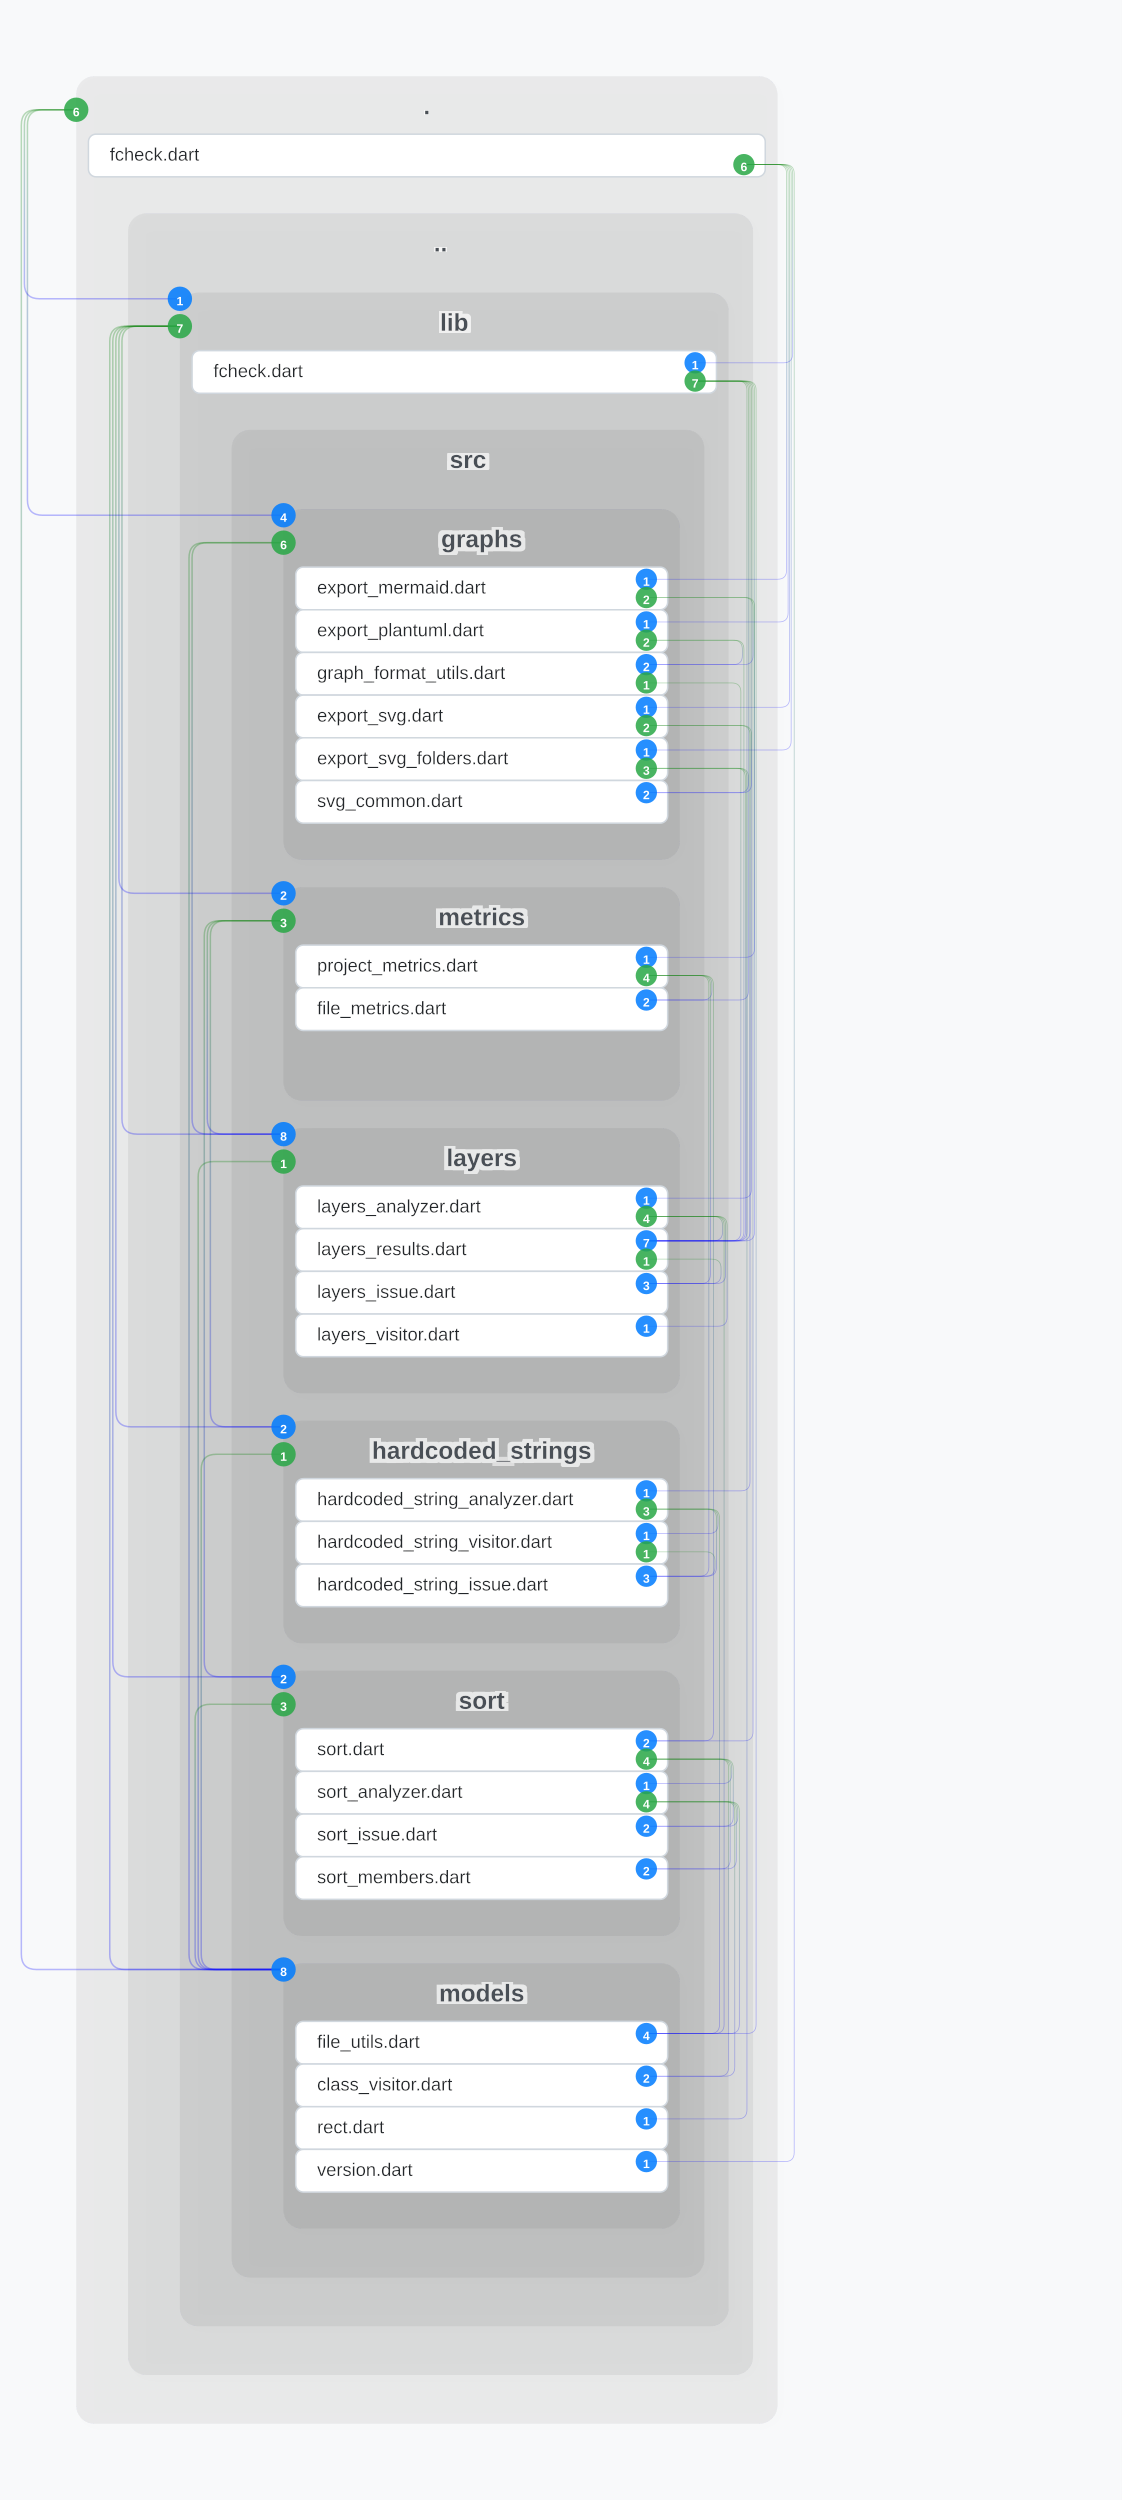
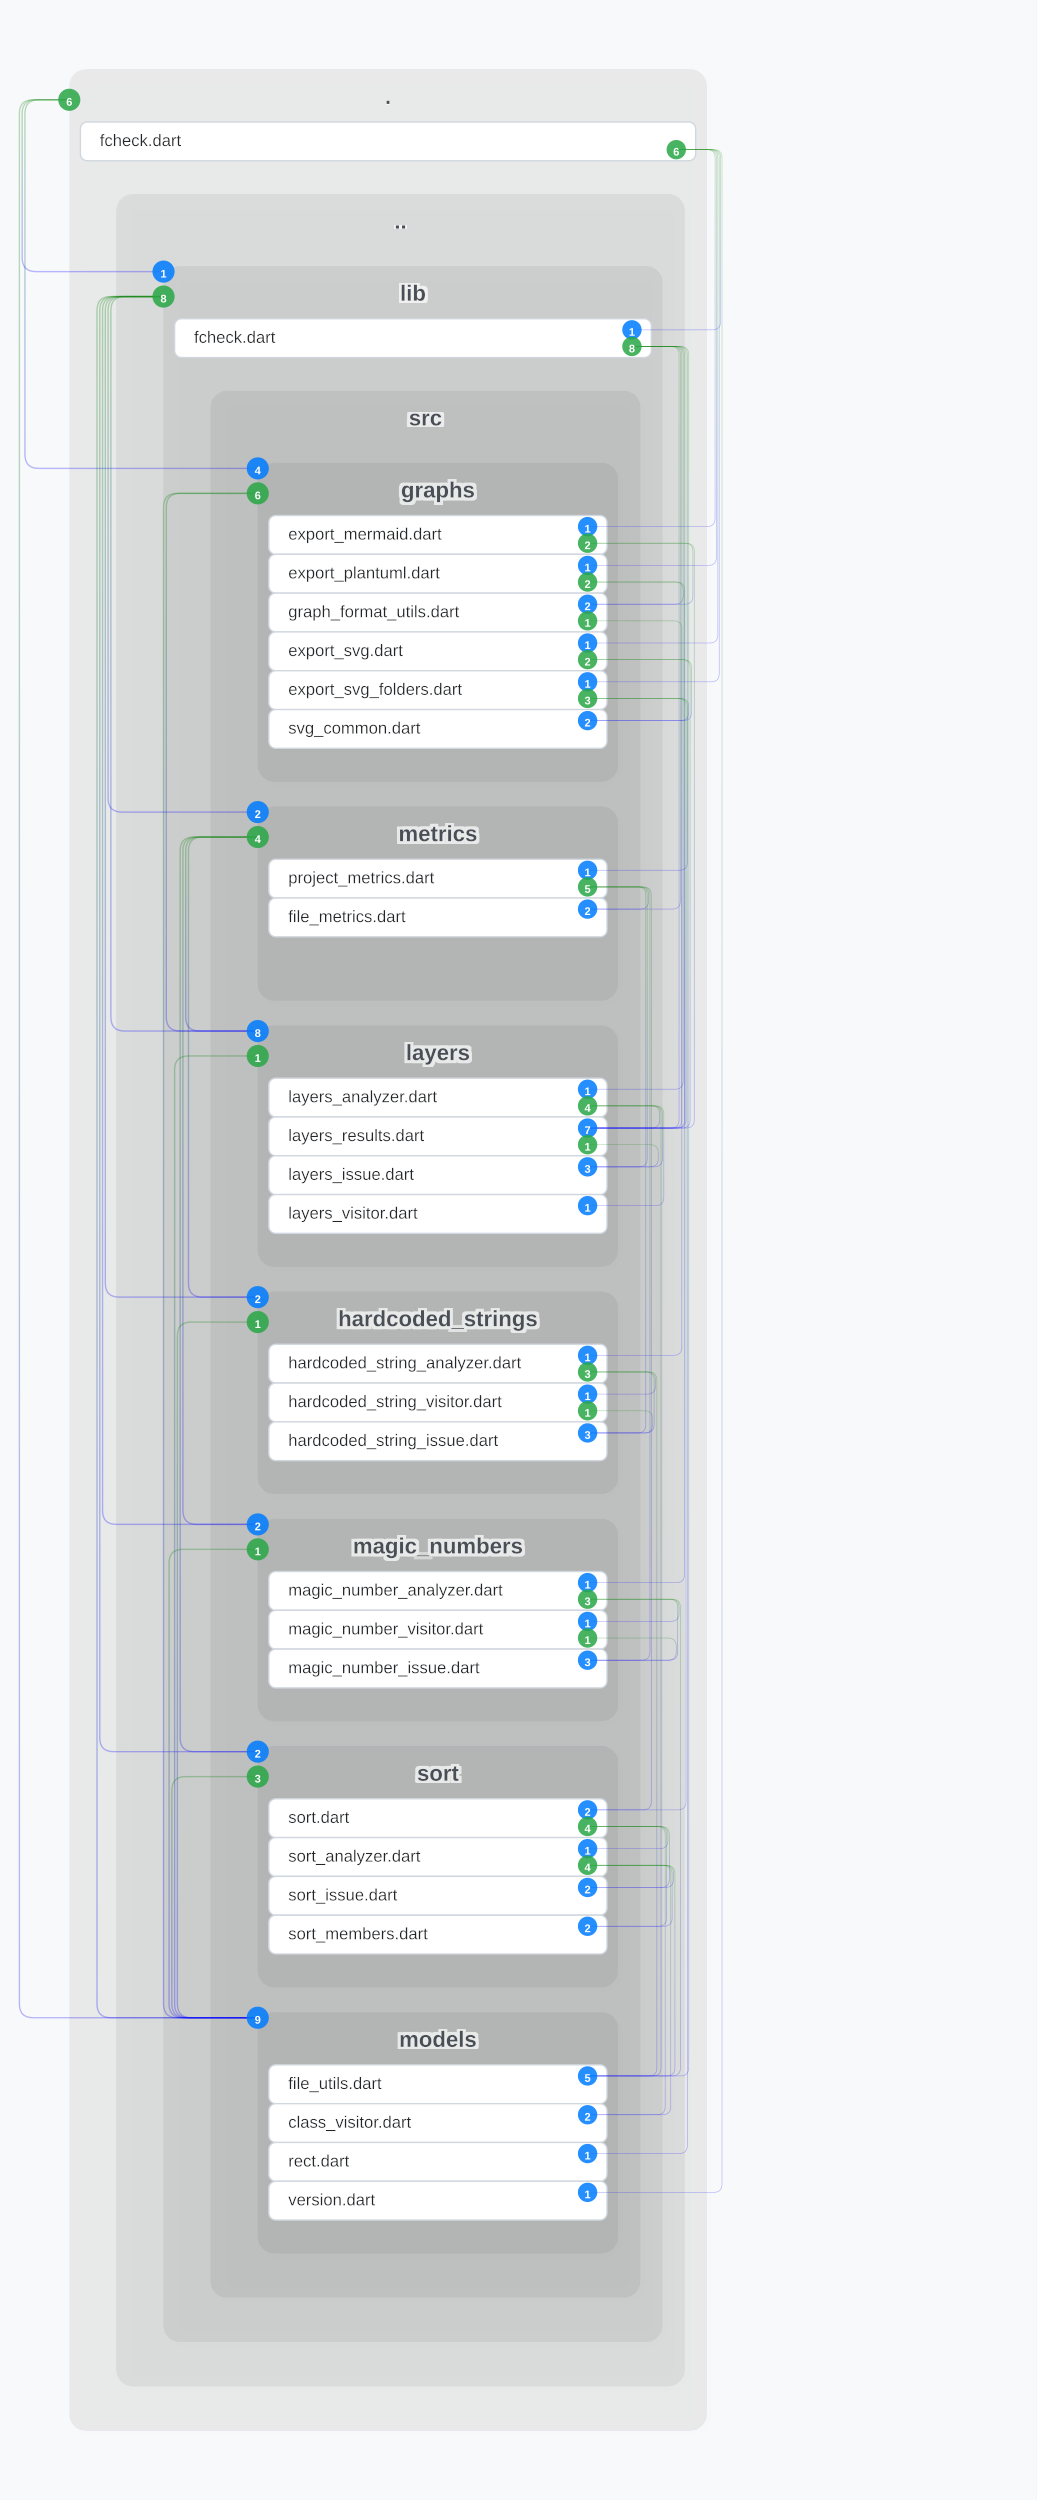
- <svg xmlns="http://www.w3.org/2000/svg" width="736.0" height="1640.0" viewBox="0 0 736.0 1640.0" font-family="Arial, Helvetica, sans-serif">
+ <svg xmlns="http://www.w3.org/2000/svg" width="748.0" height="1804.0" viewBox="0 0 748.0 1804.0" font-family="Arial, Helvetica, sans-serif">
  <defs>
    <filter id="hierarchicalShadow" x="-20%" y="-20%" width="140%" height="140%">
      <feGaussianBlur in="SourceAlpha" stdDeviation="5" />
      <feOffset dx="2" dy="2" result="offsetblur" />
      <feFlood flood-color="rgba(0,0,0,0.1)" flood-opacity="0.8" />
      <feComposite in2="offsetblur" operator="in" />
      <feMerge>
        <feMergeNode />
        <feMergeNode in="SourceGraphic" />
      </feMerge>
    </filter>
    <filter id="outlineWhite">
      <feMorphology in="SourceAlpha" result="DILATED" operator="dilate" radius="2" />
      <feFlood flood-color="white" flood-opacity="0.7" result="WHITE" />
      <feComposite in="WHITE" in2="DILATED" operator="in" result="OUTLINE" />
      <feMerge>
        <feMergeNode in="OUTLINE" />
        <feMergeNode in="SourceGraphic" />
      </feMerge>
    </filter>
    <linearGradient id="hierarchicalEdgeGradient" x1="0%" y1="0%" x2="100%" y2="100%">
      <stop offset="0%" stop-color="#6c757d" stop-opacity="0.4" />
      <stop offset="100%" stop-color="#495057" stop-opacity="0.4" />
    </linearGradient>
    <linearGradient id="edgeGradient" x1="0%" y1="0%" x2="0%" y2="100%">
      <stop offset="0%" stop-color="green" stop-opacity="0.3" />
      <stop offset="100%" stop-color="blue" stop-opacity="0.3" />
    </linearGradient>
  </defs>
  <style>
  .hierarchicalBackground { fill: rgba(52, 58, 64, 0.08); stroke: none; rx: 12; ry: 12; filter: url(#hierarchicalShadow); }
  .hierarchicalBackground:hover { fill: rgba(52, 58, 64, 0.12); }
  .hierarchicalTitle { fill: #495057; font-size: 16px; font-weight: bold; text-anchor: middle; filter: url(#outlineWhite); }
  .hierarchicalMetric { fill: #6c757d; font-size: 12px; font-weight: normal; text-anchor: middle; }
  .hierarchicalItem { fill: #212529; font-size: 12px; font-weight: normal; cursor: pointer; filter: url(#outlineWhite); }
  .hierarchicalItem:hover { fill: #007bff; font-weight: bold; }
  .hierarchicalEdge { fill: none; stroke: url(#hierarchicalEdgeGradient); stroke-width: 1; }
  .hierarchicalEdge:hover { stroke: #007bff; stroke-width: 4; opacity: 1.0; }
  .hierarchicalBadge { font-size: 8px; font-weight: bold; fill: white; text-anchor: middle; dominant-baseline: middle; }
  .hierarchicalBadge { cursor: help; }
  .hierarchicalBadge:hover { opacity: 0.8; }
  .dependencyEdge { fill: none; stroke: url(#edgeGradient); opacity: 0.9; }
  .dependencyEdge:hover { stroke: purple; opacity: 1; }
  .fileEdge { stroke-width: 0.5; }
  .fileEdge:hover { stroke-width: 1; }
  .fileNode { fill: #ffffff; stroke: #d0d7de; stroke-width: 1; }
  g.folderTitleLayer { pointer-events: none; isolation: isolate; }
</style>
  <rect width="100%" height="100%" fill="#f8f9fa" />
-   <path d="M 75.0 849.0 C 84.0 849.0, 67.0 849.0, 76.0 849.0" class="hierarchicalEdge" />
-   <path d="M 109.0 859.0 C 118.0 859.0, 101.0 859.0, 110.0 859.0" class="hierarchicalEdge" />
-   <path d="M 143.0 888.0 C 152.0 888.0, 135.0 888.0, 144.0 888.0" class="hierarchicalEdge" />
+   <path d="M 75.0 931.0 C 84.0 931.0, 67.0 931.0, 76.0 931.0" class="hierarchicalEdge" />
+   <path d="M 109.0 941.0 C 118.0 941.0, 101.0 941.0, 110.0 941.0" class="hierarchicalEdge" />
+   <path d="M 143.0 970.0 C 152.0 970.0, 135.0 970.0, 144.0 970.0" class="hierarchicalEdge" />
  <path d="M 177.0 449.0 C 186.0 449.0, 169.0 449.0, 178.0 449.0" class="hierarchicalEdge" />
-   <path d="M 177.0 1375.0 C 186.0 1375.0, 169.0 1375.0, 178.0 1375.0" class="hierarchicalEdge" />
+   <path d="M 177.0 1539.0 C 186.0 1539.0, 169.0 1539.0, 178.0 1539.0" class="hierarchicalEdge" />
  <path d="M 177.0 827.0 C 186.0 827.0, 169.0 827.0, 178.0 827.0" class="hierarchicalEdge" />
  <path d="M 177.0 652.0 C 186.0 652.0, 169.0 652.0, 178.0 652.0" class="hierarchicalEdge" />
  <path d="M 177.0 1005.0 C 186.0 1005.0, 169.0 1005.0, 178.0 1005.0" class="hierarchicalEdge" />
-   <path d="M 177.0 1183.0 C 186.0 1183.0, 169.0 1183.0, 178.0 1183.0" class="hierarchicalEdge" />
-   <g class="folderLayer">
-     <rect x="50.0" y="50.0" width="460.0" height="1540.0" rx="12" ry="12" class="hierarchicalBackground" />
-   </g>
-   <g class="folderLayer">
-     <rect x="84.0" y="140.0" width="410.0" height="1418.0" rx="12" ry="12" class="hierarchicalBackground" />
-   </g>
-   <g class="folderLayer">
-     <rect x="118.0" y="192.0" width="360.0" height="1334.0" rx="12" ry="12" class="hierarchicalBackground" />
-   </g>
-   <g class="folderLayer">
-     <rect x="152.0" y="282.0" width="310.0" height="1212.0" rx="12" ry="12" class="hierarchicalBackground" />
+   <path d="M 177.0 1169.0 C 186.0 1169.0, 169.0 1169.0, 178.0 1169.0" class="hierarchicalEdge" />
+   <path d="M 177.0 1347.0 C 186.0 1347.0, 169.0 1347.0, 178.0 1347.0" class="hierarchicalEdge" />
+   <g class="folderLayer">
+     <rect x="50.0" y="50.0" width="460.0" height="1704.0" rx="12" ry="12" class="hierarchicalBackground" />
+   </g>
+   <g class="folderLayer">
+     <rect x="84.0" y="140.0" width="410.0" height="1582.0" rx="12" ry="12" class="hierarchicalBackground" />
+   </g>
+   <g class="folderLayer">
+     <rect x="118.0" y="192.0" width="360.0" height="1498.0" rx="12" ry="12" class="hierarchicalBackground" />
+   </g>
+   <g class="folderLayer">
+     <rect x="152.0" y="282.0" width="310.0" height="1376.0" rx="12" ry="12" class="hierarchicalBackground" />
  </g>
  <g class="folderLayer">
    <rect x="186.0" y="334.0" width="260.0" height="230.0" rx="12" ry="12" class="hierarchicalBackground" />
  </g>
  <g class="folderLayer">
-     <rect x="186.0" y="1288.0" width="260.0" height="174.0" rx="12" ry="12" class="hierarchicalBackground" />
+     <rect x="186.0" y="1452.0" width="260.0" height="174.0" rx="12" ry="12" class="hierarchicalBackground" />
  </g>
  <g class="folderLayer">
    <rect x="186.0" y="740.0" width="260.0" height="174.0" rx="12" ry="12" class="hierarchicalBackground" />
  </g>
  <g class="folderLayer">
    <rect x="186.0" y="582.0" width="260.0" height="140.0" rx="12" ry="12" class="hierarchicalBackground" />
  </g>
  <g class="folderLayer">
    <rect x="186.0" y="932.0" width="260.0" height="146.0" rx="12" ry="12" class="hierarchicalBackground" />
  </g>
  <g class="folderLayer">
-     <rect x="186.0" y="1096.0" width="260.0" height="174.0" rx="12" ry="12" class="hierarchicalBackground" />
+     <rect x="186.0" y="1096.0" width="260.0" height="146.0" rx="12" ry="12" class="hierarchicalBackground" />
+   </g>
+   <g class="folderLayer">
+     <rect x="186.0" y="1260.0" width="260.0" height="174.0" rx="12" ry="12" class="hierarchicalBackground" />
  </g>
  <path d="M 50.0 72.0 H 28.0 Q 18.0 72.0 18.0 82.0 V 328.0 Q 18.0 338.0 28.0 338.0 H 186.0" class="dependencyEdge" />
  <path d="M 50.0 72.0 H 26.0 Q 16.0 72.0 16.0 82.0 V 186.0 Q 16.0 196.0 26.0 196.0 H 118.0" class="dependencyEdge" />
-   <path d="M 50.0 72.0 H 24.0 Q 14.0 72.0 14.0 82.0 V 1282.0 Q 14.0 1292.0 24.0 1292.0 H 186.0" class="dependencyEdge" />
+   <path d="M 50.0 72.0 H 24.0 Q 14.0 72.0 14.0 82.0 V 1446.0 Q 14.0 1456.0 24.0 1456.0 H 186.0" class="dependencyEdge" />
  <path d="M 118.0 214.0 H 90.0 Q 80.0 214.0 80.0 224.0 V 734.0 Q 80.0 744.0 90.0 744.0 H 186.0" class="dependencyEdge" />
  <path d="M 118.0 214.0 H 88.0 Q 78.0 214.0 78.0 224.0 V 576.0 Q 78.0 586.0 88.0 586.0 H 186.0" class="dependencyEdge" />
  <path d="M 118.0 214.0 H 86.0 Q 76.0 214.0 76.0 224.0 V 926.0 Q 76.0 936.0 86.0 936.0 H 186.0" class="dependencyEdge" />
  <path d="M 118.0 214.0 H 84.0 Q 74.0 214.0 74.0 224.0 V 1090.0 Q 74.0 1100.0 84.0 1100.0 H 186.0" class="dependencyEdge" />
-   <path d="M 118.0 214.0 H 82.0 Q 72.0 214.0 72.0 224.0 V 1282.0 Q 72.0 1292.0 82.0 1292.0 H 186.0" class="dependencyEdge" />
-   <path d="M 186.0 604.0 H 148.0 Q 138.0 604.0 138.0 614.0 V 926.0 Q 138.0 936.0 148.0 936.0 H 186.0" class="dependencyEdge" />
-   <path d="M 186.0 604.0 H 146.0 Q 136.0 604.0 136.0 614.0 V 734.0 Q 136.0 744.0 146.0 744.0 H 186.0" class="dependencyEdge" />
-   <path d="M 186.0 604.0 H 144.0 Q 134.0 604.0 134.0 614.0 V 1090.0 Q 134.0 1100.0 144.0 1100.0 H 186.0" class="dependencyEdge" />
-   <path d="M 186.0 954.0 H 142.0 Q 132.0 954.0 132.0 964.0 V 1282.0 Q 132.0 1292.0 142.0 1292.0 H 186.0" class="dependencyEdge" />
-   <path d="M 186.0 762.0 H 140.0 Q 130.0 762.0 130.0 772.0 V 1282.0 Q 130.0 1292.0 140.0 1292.0 H 186.0" class="dependencyEdge" />
-   <path d="M 186.0 1118.0 H 138.0 Q 128.0 1118.0 128.0 1128.0 V 1282.0 Q 128.0 1292.0 138.0 1292.0 H 186.0" class="dependencyEdge" />
-   <path d="M 186.0 356.0 H 136.0 Q 126.0 356.0 126.0 366.0 V 734.0 Q 126.0 744.0 136.0 744.0 H 186.0" class="dependencyEdge" />
-   <path d="M 186.0 356.0 H 134.0 Q 124.0 356.0 124.0 366.0 V 1282.0 Q 124.0 1292.0 134.0 1292.0 H 186.0" class="dependencyEdge" />
+   <path d="M 118.0 214.0 H 82.0 Q 72.0 214.0 72.0 224.0 V 1254.0 Q 72.0 1264.0 82.0 1264.0 H 186.0" class="dependencyEdge" />
+   <path d="M 118.0 214.0 H 80.0 Q 70.0 214.0 70.0 224.0 V 1446.0 Q 70.0 1456.0 80.0 1456.0 H 186.0" class="dependencyEdge" />
+   <path d="M 186.0 604.0 H 146.0 Q 136.0 604.0 136.0 614.0 V 926.0 Q 136.0 936.0 146.0 936.0 H 186.0" class="dependencyEdge" />
+   <path d="M 186.0 604.0 H 144.0 Q 134.0 604.0 134.0 614.0 V 734.0 Q 134.0 744.0 144.0 744.0 H 186.0" class="dependencyEdge" />
+   <path d="M 186.0 604.0 H 142.0 Q 132.0 604.0 132.0 614.0 V 1090.0 Q 132.0 1100.0 142.0 1100.0 H 186.0" class="dependencyEdge" />
+   <path d="M 186.0 604.0 H 140.0 Q 130.0 604.0 130.0 614.0 V 1254.0 Q 130.0 1264.0 140.0 1264.0 H 186.0" class="dependencyEdge" />
+   <path d="M 186.0 954.0 H 138.0 Q 128.0 954.0 128.0 964.0 V 1446.0 Q 128.0 1456.0 138.0 1456.0 H 186.0" class="dependencyEdge" />
+   <path d="M 186.0 762.0 H 136.0 Q 126.0 762.0 126.0 772.0 V 1446.0 Q 126.0 1456.0 136.0 1456.0 H 186.0" class="dependencyEdge" />
+   <path d="M 186.0 1282.0 H 134.0 Q 124.0 1282.0 124.0 1292.0 V 1446.0 Q 124.0 1456.0 134.0 1456.0 H 186.0" class="dependencyEdge" />
+   <path d="M 186.0 1118.0 H 132.0 Q 122.0 1118.0 122.0 1128.0 V 1446.0 Q 122.0 1456.0 132.0 1456.0 H 186.0" class="dependencyEdge" />
+   <path d="M 186.0 356.0 H 130.0 Q 120.0 356.0 120.0 366.0 V 734.0 Q 120.0 744.0 130.0 744.0 H 186.0" class="dependencyEdge" />
+   <path d="M 186.0 356.0 H 128.0 Q 118.0 356.0 118.0 366.0 V 1446.0 Q 118.0 1456.0 128.0 1456.0 H 186.0" class="dependencyEdge" />
  <g class="hierarchicalBadge">
    <circle cx="50.0" cy="72.0" r="8.0" fill="#28a745" opacity="0.85" />
    <text x="50.0" y="74.0">6</text>
  </g>
  <g class="hierarchicalBadge">
    <circle cx="118.0" cy="196.0" r="8.0" fill="#007bff" opacity="0.85" />
    <text x="118.0" y="198.0">1</text>
  </g>
  <g class="hierarchicalBadge">
    <circle cx="118.0" cy="214.0" r="8.0" fill="#28a745" opacity="0.85" />
-     <text x="118.0" y="216.0">7</text>
+     <text x="118.0" y="216.0">8</text>
  </g>
  <g class="hierarchicalBadge">
    <circle cx="186.0" cy="338.0" r="8.0" fill="#007bff" opacity="0.85" />
    <text x="186.0" y="340.0">4</text>
  </g>
  <g class="hierarchicalBadge">
    <circle cx="186.0" cy="356.0" r="8.0" fill="#28a745" opacity="0.85" />
    <text x="186.0" y="358.0">6</text>
  </g>
  <g class="hierarchicalBadge">
-     <circle cx="186.0" cy="1292.0" r="8.0" fill="#007bff" opacity="0.85" />
-     <text x="186.0" y="1294.0">8</text>
+     <circle cx="186.0" cy="1456.0" r="8.0" fill="#007bff" opacity="0.85" />
+     <text x="186.0" y="1458.0">9</text>
  </g>
  <g class="hierarchicalBadge">
    <circle cx="186.0" cy="744.0" r="8.0" fill="#007bff" opacity="0.85" />
    <text x="186.0" y="746.0">8</text>
  </g>
  <g class="hierarchicalBadge">
    <circle cx="186.0" cy="762.0" r="8.0" fill="#28a745" opacity="0.85" />
    <text x="186.0" y="764.0">1</text>
  </g>
  <g class="hierarchicalBadge">
    <circle cx="186.0" cy="586.0" r="8.0" fill="#007bff" opacity="0.85" />
    <text x="186.0" y="588.0">2</text>
  </g>
  <g class="hierarchicalBadge">
    <circle cx="186.0" cy="604.0" r="8.0" fill="#28a745" opacity="0.85" />
-     <text x="186.0" y="606.0">3</text>
+     <text x="186.0" y="606.0">4</text>
  </g>
  <g class="hierarchicalBadge">
    <circle cx="186.0" cy="936.0" r="8.0" fill="#007bff" opacity="0.85" />
    <text x="186.0" y="938.0">2</text>
  </g>
  <g class="hierarchicalBadge">
    <circle cx="186.0" cy="954.0" r="8.0" fill="#28a745" opacity="0.85" />
    <text x="186.0" y="956.0">1</text>
  </g>
  <g class="hierarchicalBadge">
    <circle cx="186.0" cy="1100.0" r="8.0" fill="#007bff" opacity="0.85" />
    <text x="186.0" y="1102.0">2</text>
  </g>
  <g class="hierarchicalBadge">
    <circle cx="186.0" cy="1118.0" r="8.0" fill="#28a745" opacity="0.85" />
-     <text x="186.0" y="1120.0">3</text>
+     <text x="186.0" y="1120.0">1</text>
+   </g>
+   <g class="hierarchicalBadge">
+     <circle cx="186.0" cy="1264.0" r="8.0" fill="#007bff" opacity="0.85" />
+     <text x="186.0" y="1266.0">2</text>
+   </g>
+   <g class="hierarchicalBadge">
+     <circle cx="186.0" cy="1282.0" r="8.0" fill="#28a745" opacity="0.85" />
+     <text x="186.0" y="1284.0">3</text>
  </g>
  <rect x="194.0" y="372.0" width="244.0" height="28.0" rx="5" ry="5" class="fileNode" />
  <rect x="194.0" y="400.0" width="244.0" height="28.0" rx="5" ry="5" class="fileNode" />
  <rect x="194.0" y="428.0" width="244.0" height="28.0" rx="5" ry="5" class="fileNode" />
  <rect x="194.0" y="456.0" width="244.0" height="28.0" rx="5" ry="5" class="fileNode" />
  <rect x="194.0" y="484.0" width="244.0" height="28.0" rx="5" ry="5" class="fileNode" />
  <rect x="194.0" y="512.0" width="244.0" height="28.0" rx="5" ry="5" class="fileNode" />
-   <rect x="194.0" y="1326.0" width="244.0" height="28.0" rx="5" ry="5" class="fileNode" />
-   <rect x="194.0" y="1354.0" width="244.0" height="28.0" rx="5" ry="5" class="fileNode" />
-   <rect x="194.0" y="1382.0" width="244.0" height="28.0" rx="5" ry="5" class="fileNode" />
-   <rect x="194.0" y="1410.0" width="244.0" height="28.0" rx="5" ry="5" class="fileNode" />
+   <rect x="194.0" y="1490.0" width="244.0" height="28.0" rx="5" ry="5" class="fileNode" />
+   <rect x="194.0" y="1518.0" width="244.0" height="28.0" rx="5" ry="5" class="fileNode" />
+   <rect x="194.0" y="1546.0" width="244.0" height="28.0" rx="5" ry="5" class="fileNode" />
+   <rect x="194.0" y="1574.0" width="244.0" height="28.0" rx="5" ry="5" class="fileNode" />
  <rect x="194.0" y="778.0" width="244.0" height="28.0" rx="5" ry="5" class="fileNode" />
  <rect x="194.0" y="806.0" width="244.0" height="28.0" rx="5" ry="5" class="fileNode" />
  <rect x="194.0" y="834.0" width="244.0" height="28.0" rx="5" ry="5" class="fileNode" />
  <rect x="194.0" y="862.0" width="244.0" height="28.0" rx="5" ry="5" class="fileNode" />
  <rect x="194.0" y="620.0" width="244.0" height="28.0" rx="5" ry="5" class="fileNode" />
  <rect x="194.0" y="648.0" width="244.0" height="28.0" rx="5" ry="5" class="fileNode" />
  <rect x="194.0" y="970.0" width="244.0" height="28.0" rx="5" ry="5" class="fileNode" />
  <rect x="194.0" y="998.0" width="244.0" height="28.0" rx="5" ry="5" class="fileNode" />
  <rect x="194.0" y="1026.0" width="244.0" height="28.0" rx="5" ry="5" class="fileNode" />
  <rect x="194.0" y="1134.0" width="244.0" height="28.0" rx="5" ry="5" class="fileNode" />
  <rect x="194.0" y="1162.0" width="244.0" height="28.0" rx="5" ry="5" class="fileNode" />
  <rect x="194.0" y="1190.0" width="244.0" height="28.0" rx="5" ry="5" class="fileNode" />
-   <rect x="194.0" y="1218.0" width="244.0" height="28.0" rx="5" ry="5" class="fileNode" />
+   <rect x="194.0" y="1298.0" width="244.0" height="28.0" rx="5" ry="5" class="fileNode" />
+   <rect x="194.0" y="1326.0" width="244.0" height="28.0" rx="5" ry="5" class="fileNode" />
+   <rect x="194.0" y="1354.0" width="244.0" height="28.0" rx="5" ry="5" class="fileNode" />
+   <rect x="194.0" y="1382.0" width="244.0" height="28.0" rx="5" ry="5" class="fileNode" />
  <rect x="126.0" y="230.0" width="344.0" height="28.0" rx="5" ry="5" class="fileNode" />
  <rect x="58.0" y="88.0" width="444.0" height="28.0" rx="5" ry="5" class="fileNode" />
  <path d="M 488.0 108.0 H 510.0 Q 516.0 108.0 516.0 114.0 V 374.0 Q 516.0 380.0 510.0 380.0 H 424.0" class="dependencyEdge fileEdge" />
  <path d="M 488.0 108.0 H 511.0 Q 517.0 108.0 517.0 114.0 V 402.0 Q 517.0 408.0 511.0 408.0 H 424.0" class="dependencyEdge fileEdge" />
  <path d="M 488.0 108.0 H 512.0 Q 518.0 108.0 518.0 114.0 V 458.0 Q 518.0 464.0 512.0 464.0 H 424.0" class="dependencyEdge fileEdge" />
  <path d="M 488.0 108.0 H 513.0 Q 519.0 108.0 519.0 114.0 V 486.0 Q 519.0 492.0 513.0 492.0 H 424.0" class="dependencyEdge fileEdge" />
  <path d="M 488.0 108.0 H 514.0 Q 520.0 108.0 520.0 114.0 V 232.0 Q 520.0 238.0 514.0 238.0 H 456.0" class="dependencyEdge fileEdge" />
-   <path d="M 488.0 108.0 H 515.0 Q 521.0 108.0 521.0 114.0 V 1412.0 Q 521.0 1418.0 515.0 1418.0 H 424.0" class="dependencyEdge fileEdge" />
+   <path d="M 488.0 108.0 H 515.0 Q 521.0 108.0 521.0 114.0 V 1576.0 Q 521.0 1582.0 515.0 1582.0 H 424.0" class="dependencyEdge fileEdge" />
  <path d="M 456.0 250.0 H 484.0 Q 490.0 250.0 490.0 256.0 V 808.0 Q 490.0 814.0 484.0 814.0 H 424.0" class="dependencyEdge fileEdge" />
  <path d="M 456.0 250.0 H 485.0 Q 491.0 250.0 491.0 256.0 V 650.0 Q 491.0 656.0 485.0 656.0 H 424.0" class="dependencyEdge fileEdge" />
  <path d="M 456.0 250.0 H 486.0 Q 492.0 250.0 492.0 256.0 V 972.0 Q 492.0 978.0 486.0 978.0 H 424.0" class="dependencyEdge fileEdge" />
  <path d="M 456.0 250.0 H 487.0 Q 493.0 250.0 493.0 256.0 V 780.0 Q 493.0 786.0 487.0 786.0 H 424.0" class="dependencyEdge fileEdge" />
  <path d="M 456.0 250.0 H 488.0 Q 494.0 250.0 494.0 256.0 V 1136.0 Q 494.0 1142.0 488.0 1142.0 H 424.0" class="dependencyEdge fileEdge" />
-   <path d="M 456.0 250.0 H 489.0 Q 495.0 250.0 495.0 256.0 V 622.0 Q 495.0 628.0 489.0 628.0 H 424.0" class="dependencyEdge fileEdge" />
-   <path d="M 456.0 250.0 H 490.0 Q 496.0 250.0 496.0 256.0 V 1328.0 Q 496.0 1334.0 490.0 1334.0 H 424.0" class="dependencyEdge fileEdge" />
-   <path d="M 424.0 640.0 H 459.0 Q 465.0 640.0 465.0 646.0 V 1028.0 Q 465.0 1034.0 459.0 1034.0 H 424.0" class="dependencyEdge fileEdge" />
-   <path d="M 424.0 640.0 H 460.0 Q 466.0 640.0 466.0 646.0 V 836.0 Q 466.0 842.0 460.0 842.0 H 424.0" class="dependencyEdge fileEdge" />
-   <path d="M 424.0 640.0 H 461.0 Q 467.0 640.0 467.0 646.0 V 650.0 Q 467.0 656.0 461.0 656.0 H 424.0" class="dependencyEdge fileEdge" />
-   <path d="M 424.0 640.0 H 462.0 Q 468.0 640.0 468.0 646.0 V 1136.0 Q 468.0 1142.0 462.0 1142.0 H 424.0" class="dependencyEdge fileEdge" />
-   <path d="M 424.0 1018.0 H 463.0 Q 469.0 1018.0 469.0 1024.0 V 1028.0 Q 469.0 1034.0 463.0 1034.0 H 424.0" class="dependencyEdge fileEdge" />
-   <path d="M 424.0 990.0 H 464.0 Q 470.0 990.0 470.0 996.0 V 1028.0 Q 470.0 1034.0 464.0 1034.0 H 424.0" class="dependencyEdge fileEdge" />
-   <path d="M 424.0 990.0 H 465.0 Q 471.0 990.0 471.0 996.0 V 1000.0 Q 471.0 1006.0 465.0 1006.0 H 424.0" class="dependencyEdge fileEdge" />
-   <path d="M 424.0 990.0 H 466.0 Q 472.0 990.0 472.0 996.0 V 1328.0 Q 472.0 1334.0 466.0 1334.0 H 424.0" class="dependencyEdge fileEdge" />
-   <path d="M 424.0 826.0 H 467.0 Q 473.0 826.0 473.0 832.0 V 836.0 Q 473.0 842.0 467.0 842.0 H 424.0" class="dependencyEdge fileEdge" />
-   <path d="M 424.0 798.0 H 468.0 Q 474.0 798.0 474.0 804.0 V 808.0 Q 474.0 814.0 468.0 814.0 H 424.0" class="dependencyEdge fileEdge" />
-   <path d="M 424.0 798.0 H 469.0 Q 475.0 798.0 475.0 804.0 V 1328.0 Q 475.0 1334.0 469.0 1334.0 H 424.0" class="dependencyEdge fileEdge" />
-   <path d="M 424.0 798.0 H 470.0 Q 476.0 798.0 476.0 804.0 V 836.0 Q 476.0 842.0 470.0 842.0 H 424.0" class="dependencyEdge fileEdge" />
-   <path d="M 424.0 798.0 H 471.0 Q 477.0 798.0 477.0 804.0 V 864.0 Q 477.0 870.0 471.0 870.0 H 424.0" class="dependencyEdge fileEdge" />
-   <path d="M 424.0 1154.0 H 472.0 Q 478.0 1154.0 478.0 1160.0 V 1356.0 Q 478.0 1362.0 472.0 1362.0 H 424.0" class="dependencyEdge fileEdge" />
-   <path d="M 424.0 1154.0 H 473.0 Q 479.0 1154.0 479.0 1160.0 V 1220.0 Q 479.0 1226.0 473.0 1226.0 H 424.0" class="dependencyEdge fileEdge" />
-   <path d="M 424.0 1154.0 H 474.0 Q 480.0 1154.0 480.0 1160.0 V 1164.0 Q 480.0 1170.0 474.0 1170.0 H 424.0" class="dependencyEdge fileEdge" />
-   <path d="M 424.0 1154.0 H 475.0 Q 481.0 1154.0 481.0 1160.0 V 1192.0 Q 481.0 1198.0 475.0 1198.0 H 424.0" class="dependencyEdge fileEdge" />
-   <path d="M 424.0 1182.0 H 476.0 Q 482.0 1182.0 482.0 1188.0 V 1356.0 Q 482.0 1362.0 476.0 1362.0 H 424.0" class="dependencyEdge fileEdge" />
-   <path d="M 424.0 1182.0 H 477.0 Q 483.0 1182.0 483.0 1188.0 V 1220.0 Q 483.0 1226.0 477.0 1226.0 H 424.0" class="dependencyEdge fileEdge" />
-   <path d="M 424.0 1182.0 H 478.0 Q 484.0 1182.0 484.0 1188.0 V 1192.0 Q 484.0 1198.0 478.0 1198.0 H 424.0" class="dependencyEdge fileEdge" />
-   <path d="M 424.0 1182.0 H 479.0 Q 485.0 1182.0 485.0 1188.0 V 1328.0 Q 485.0 1334.0 479.0 1334.0 H 424.0" class="dependencyEdge fileEdge" />
-   <path d="M 424.0 448.0 H 480.0 Q 486.0 448.0 486.0 454.0 V 808.0 Q 486.0 814.0 480.0 814.0 H 424.0" class="dependencyEdge fileEdge" />
-   <path d="M 424.0 420.0 H 481.0 Q 487.0 420.0 487.0 426.0 V 430.0 Q 487.0 436.0 481.0 436.0 H 424.0" class="dependencyEdge fileEdge" />
-   <path d="M 424.0 420.0 H 482.0 Q 488.0 420.0 488.0 426.0 V 808.0 Q 488.0 814.0 482.0 814.0 H 424.0" class="dependencyEdge fileEdge" />
-   <path d="M 424.0 504.0 H 483.0 Q 489.0 504.0 489.0 510.0 V 808.0 Q 489.0 814.0 483.0 814.0 H 424.0" class="dependencyEdge fileEdge" />
-   <path d="M 424.0 504.0 H 484.0 Q 490.0 504.0 490.0 510.0 V 1384.0 Q 490.0 1390.0 484.0 1390.0 H 424.0" class="dependencyEdge fileEdge" />
-   <path d="M 424.0 504.0 H 485.0 Q 491.0 504.0 491.0 510.0 V 514.0 Q 491.0 520.0 485.0 520.0 H 424.0" class="dependencyEdge fileEdge" />
-   <path d="M 424.0 476.0 H 486.0 Q 492.0 476.0 492.0 482.0 V 808.0 Q 492.0 814.0 486.0 814.0 H 424.0" class="dependencyEdge fileEdge" />
-   <path d="M 424.0 476.0 H 487.0 Q 493.0 476.0 493.0 482.0 V 514.0 Q 493.0 520.0 487.0 520.0 H 424.0" class="dependencyEdge fileEdge" />
-   <path d="M 424.0 392.0 H 488.0 Q 494.0 392.0 494.0 398.0 V 430.0 Q 494.0 436.0 488.0 436.0 H 424.0" class="dependencyEdge fileEdge" />
-   <path d="M 424.0 392.0 H 489.0 Q 495.0 392.0 495.0 398.0 V 808.0 Q 495.0 814.0 489.0 814.0 H 424.0" class="dependencyEdge fileEdge" />
+   <path d="M 456.0 250.0 H 489.0 Q 495.0 250.0 495.0 256.0 V 1300.0 Q 495.0 1306.0 489.0 1306.0 H 424.0" class="dependencyEdge fileEdge" />
+   <path d="M 456.0 250.0 H 490.0 Q 496.0 250.0 496.0 256.0 V 622.0 Q 496.0 628.0 490.0 628.0 H 424.0" class="dependencyEdge fileEdge" />
+   <path d="M 456.0 250.0 H 491.0 Q 497.0 250.0 497.0 256.0 V 1492.0 Q 497.0 1498.0 491.0 1498.0 H 424.0" class="dependencyEdge fileEdge" />
+   <path d="M 424.0 640.0 H 460.0 Q 466.0 640.0 466.0 646.0 V 1028.0 Q 466.0 1034.0 460.0 1034.0 H 424.0" class="dependencyEdge fileEdge" />
+   <path d="M 424.0 640.0 H 461.0 Q 467.0 640.0 467.0 646.0 V 836.0 Q 467.0 842.0 461.0 842.0 H 424.0" class="dependencyEdge fileEdge" />
+   <path d="M 424.0 640.0 H 462.0 Q 468.0 640.0 468.0 646.0 V 650.0 Q 468.0 656.0 462.0 656.0 H 424.0" class="dependencyEdge fileEdge" />
+   <path d="M 424.0 640.0 H 463.0 Q 469.0 640.0 469.0 646.0 V 1192.0 Q 469.0 1198.0 463.0 1198.0 H 424.0" class="dependencyEdge fileEdge" />
+   <path d="M 424.0 640.0 H 464.0 Q 470.0 640.0 470.0 646.0 V 1300.0 Q 470.0 1306.0 464.0 1306.0 H 424.0" class="dependencyEdge fileEdge" />
+   <path d="M 424.0 1018.0 H 465.0 Q 471.0 1018.0 471.0 1024.0 V 1028.0 Q 471.0 1034.0 465.0 1034.0 H 424.0" class="dependencyEdge fileEdge" />
+   <path d="M 424.0 990.0 H 466.0 Q 472.0 990.0 472.0 996.0 V 1028.0 Q 472.0 1034.0 466.0 1034.0 H 424.0" class="dependencyEdge fileEdge" />
+   <path d="M 424.0 990.0 H 467.0 Q 473.0 990.0 473.0 996.0 V 1000.0 Q 473.0 1006.0 467.0 1006.0 H 424.0" class="dependencyEdge fileEdge" />
+   <path d="M 424.0 990.0 H 468.0 Q 474.0 990.0 474.0 996.0 V 1492.0 Q 474.0 1498.0 468.0 1498.0 H 424.0" class="dependencyEdge fileEdge" />
+   <path d="M 424.0 826.0 H 469.0 Q 475.0 826.0 475.0 832.0 V 836.0 Q 475.0 842.0 469.0 842.0 H 424.0" class="dependencyEdge fileEdge" />
+   <path d="M 424.0 798.0 H 470.0 Q 476.0 798.0 476.0 804.0 V 808.0 Q 476.0 814.0 470.0 814.0 H 424.0" class="dependencyEdge fileEdge" />
+   <path d="M 424.0 798.0 H 471.0 Q 477.0 798.0 477.0 804.0 V 1492.0 Q 477.0 1498.0 471.0 1498.0 H 424.0" class="dependencyEdge fileEdge" />
+   <path d="M 424.0 798.0 H 472.0 Q 478.0 798.0 478.0 804.0 V 836.0 Q 478.0 842.0 472.0 842.0 H 424.0" class="dependencyEdge fileEdge" />
+   <path d="M 424.0 798.0 H 473.0 Q 479.0 798.0 479.0 804.0 V 864.0 Q 479.0 870.0 473.0 870.0 H 424.0" class="dependencyEdge fileEdge" />
+   <path d="M 424.0 1318.0 H 474.0 Q 480.0 1318.0 480.0 1324.0 V 1520.0 Q 480.0 1526.0 474.0 1526.0 H 424.0" class="dependencyEdge fileEdge" />
+   <path d="M 424.0 1318.0 H 475.0 Q 481.0 1318.0 481.0 1324.0 V 1384.0 Q 481.0 1390.0 475.0 1390.0 H 424.0" class="dependencyEdge fileEdge" />
+   <path d="M 424.0 1318.0 H 476.0 Q 482.0 1318.0 482.0 1324.0 V 1328.0 Q 482.0 1334.0 476.0 1334.0 H 424.0" class="dependencyEdge fileEdge" />
+   <path d="M 424.0 1318.0 H 477.0 Q 483.0 1318.0 483.0 1324.0 V 1356.0 Q 483.0 1362.0 477.0 1362.0 H 424.0" class="dependencyEdge fileEdge" />
+   <path d="M 424.0 1346.0 H 478.0 Q 484.0 1346.0 484.0 1352.0 V 1520.0 Q 484.0 1526.0 478.0 1526.0 H 424.0" class="dependencyEdge fileEdge" />
+   <path d="M 424.0 1346.0 H 479.0 Q 485.0 1346.0 485.0 1352.0 V 1384.0 Q 485.0 1390.0 479.0 1390.0 H 424.0" class="dependencyEdge fileEdge" />
+   <path d="M 424.0 1346.0 H 480.0 Q 486.0 1346.0 486.0 1352.0 V 1356.0 Q 486.0 1362.0 480.0 1362.0 H 424.0" class="dependencyEdge fileEdge" />
+   <path d="M 424.0 1346.0 H 481.0 Q 487.0 1346.0 487.0 1352.0 V 1492.0 Q 487.0 1498.0 481.0 1498.0 H 424.0" class="dependencyEdge fileEdge" />
+   <path d="M 424.0 1182.0 H 482.0 Q 488.0 1182.0 488.0 1188.0 V 1192.0 Q 488.0 1198.0 482.0 1198.0 H 424.0" class="dependencyEdge fileEdge" />
+   <path d="M 424.0 1154.0 H 483.0 Q 489.0 1154.0 489.0 1160.0 V 1192.0 Q 489.0 1198.0 483.0 1198.0 H 424.0" class="dependencyEdge fileEdge" />
+   <path d="M 424.0 1154.0 H 484.0 Q 490.0 1154.0 490.0 1160.0 V 1164.0 Q 490.0 1170.0 484.0 1170.0 H 424.0" class="dependencyEdge fileEdge" />
+   <path d="M 424.0 1154.0 H 485.0 Q 491.0 1154.0 491.0 1160.0 V 1492.0 Q 491.0 1498.0 485.0 1498.0 H 424.0" class="dependencyEdge fileEdge" />
+   <path d="M 424.0 448.0 H 486.0 Q 492.0 448.0 492.0 454.0 V 808.0 Q 492.0 814.0 486.0 814.0 H 424.0" class="dependencyEdge fileEdge" />
+   <path d="M 424.0 420.0 H 487.0 Q 493.0 420.0 493.0 426.0 V 430.0 Q 493.0 436.0 487.0 436.0 H 424.0" class="dependencyEdge fileEdge" />
+   <path d="M 424.0 420.0 H 488.0 Q 494.0 420.0 494.0 426.0 V 808.0 Q 494.0 814.0 488.0 814.0 H 424.0" class="dependencyEdge fileEdge" />
+   <path d="M 424.0 504.0 H 489.0 Q 495.0 504.0 495.0 510.0 V 808.0 Q 495.0 814.0 489.0 814.0 H 424.0" class="dependencyEdge fileEdge" />
+   <path d="M 424.0 504.0 H 490.0 Q 496.0 504.0 496.0 510.0 V 1548.0 Q 496.0 1554.0 490.0 1554.0 H 424.0" class="dependencyEdge fileEdge" />
+   <path d="M 424.0 504.0 H 491.0 Q 497.0 504.0 497.0 510.0 V 514.0 Q 497.0 520.0 491.0 520.0 H 424.0" class="dependencyEdge fileEdge" />
+   <path d="M 424.0 476.0 H 492.0 Q 498.0 476.0 498.0 482.0 V 808.0 Q 498.0 814.0 492.0 814.0 H 424.0" class="dependencyEdge fileEdge" />
+   <path d="M 424.0 476.0 H 493.0 Q 499.0 476.0 499.0 482.0 V 514.0 Q 499.0 520.0 493.0 520.0 H 424.0" class="dependencyEdge fileEdge" />
+   <path d="M 424.0 392.0 H 494.0 Q 500.0 392.0 500.0 398.0 V 430.0 Q 500.0 436.0 494.0 436.0 H 424.0" class="dependencyEdge fileEdge" />
+   <path d="M 424.0 392.0 H 495.0 Q 501.0 392.0 501.0 398.0 V 808.0 Q 501.0 814.0 495.0 814.0 H 424.0" class="dependencyEdge fileEdge" />
  <g class="hierarchicalBadge">
    <circle cx="424.0" cy="380.0" r="7.0" fill="#007bff" opacity="0.85" />
    <text x="424.0" y="382.0">1</text>
  </g>
  <g class="hierarchicalBadge">
    <circle cx="424.0" cy="392.0" r="7.0" fill="#28a745" opacity="0.85" />
    <text x="424.0" y="394.0">2</text>
  </g>
  <text x="208.0" y="386.0" text-anchor="start" dominant-baseline="middle" class="hierarchicalItem">export_mermaid.dart</text>
  <g class="hierarchicalBadge">
    <circle cx="424.0" cy="408.0" r="7.0" fill="#007bff" opacity="0.85" />
    <text x="424.0" y="410.0">1</text>
  </g>
  <g class="hierarchicalBadge">
    <circle cx="424.0" cy="420.0" r="7.0" fill="#28a745" opacity="0.85" />
    <text x="424.0" y="422.0">2</text>
  </g>
  <text x="208.0" y="414.0" text-anchor="start" dominant-baseline="middle" class="hierarchicalItem">export_plantuml.dart</text>
  <g class="hierarchicalBadge">
    <circle cx="424.0" cy="436.0" r="7.0" fill="#007bff" opacity="0.85" />
    <text x="424.0" y="438.0">2</text>
  </g>
  <g class="hierarchicalBadge">
    <circle cx="424.0" cy="448.0" r="7.0" fill="#28a745" opacity="0.85" />
    <text x="424.0" y="450.0">1</text>
  </g>
  <text x="208.0" y="442.0" text-anchor="start" dominant-baseline="middle" class="hierarchicalItem">graph_format_utils.dart</text>
  <g class="hierarchicalBadge">
    <circle cx="424.0" cy="464.0" r="7.0" fill="#007bff" opacity="0.85" />
    <text x="424.0" y="466.0">1</text>
  </g>
  <g class="hierarchicalBadge">
    <circle cx="424.0" cy="476.0" r="7.0" fill="#28a745" opacity="0.85" />
    <text x="424.0" y="478.0">2</text>
  </g>
  <text x="208.0" y="470.0" text-anchor="start" dominant-baseline="middle" class="hierarchicalItem">export_svg.dart</text>
  <g class="hierarchicalBadge">
    <circle cx="424.0" cy="492.0" r="7.0" fill="#007bff" opacity="0.85" />
    <text x="424.0" y="494.0">1</text>
  </g>
  <g class="hierarchicalBadge">
    <circle cx="424.0" cy="504.0" r="7.0" fill="#28a745" opacity="0.85" />
    <text x="424.0" y="506.0">3</text>
  </g>
  <text x="208.0" y="498.0" text-anchor="start" dominant-baseline="middle" class="hierarchicalItem">export_svg_folders.dart</text>
  <g class="hierarchicalBadge">
    <circle cx="424.0" cy="520.0" r="7.0" fill="#007bff" opacity="0.85" />
    <text x="424.0" y="522.0">2</text>
  </g>
  <text x="208.0" y="526.0" text-anchor="start" dominant-baseline="middle" class="hierarchicalItem">svg_common.dart</text>
  <g class="hierarchicalBadge">
+     <circle cx="424.0" cy="1498.0" r="7.0" fill="#007bff" opacity="0.85" />
+     <text x="424.0" y="1500.0">5</text>
+   </g>
+   <text x="208.0" y="1504.0" text-anchor="start" dominant-baseline="middle" class="hierarchicalItem">file_utils.dart</text>
+   <g class="hierarchicalBadge">
+     <circle cx="424.0" cy="1526.0" r="7.0" fill="#007bff" opacity="0.85" />
+     <text x="424.0" y="1528.0">2</text>
+   </g>
+   <text x="208.0" y="1532.0" text-anchor="start" dominant-baseline="middle" class="hierarchicalItem">class_visitor.dart</text>
+   <g class="hierarchicalBadge">
+     <circle cx="424.0" cy="1554.0" r="7.0" fill="#007bff" opacity="0.85" />
+     <text x="424.0" y="1556.0">1</text>
+   </g>
+   <text x="208.0" y="1560.0" text-anchor="start" dominant-baseline="middle" class="hierarchicalItem">rect.dart</text>
+   <g class="hierarchicalBadge">
+     <circle cx="424.0" cy="1582.0" r="7.0" fill="#007bff" opacity="0.85" />
+     <text x="424.0" y="1584.0">1</text>
+   </g>
+   <text x="208.0" y="1588.0" text-anchor="start" dominant-baseline="middle" class="hierarchicalItem">version.dart</text>
+   <g class="hierarchicalBadge">
+     <circle cx="424.0" cy="786.0" r="7.0" fill="#007bff" opacity="0.85" />
+     <text x="424.0" y="788.0">1</text>
+   </g>
+   <g class="hierarchicalBadge">
+     <circle cx="424.0" cy="798.0" r="7.0" fill="#28a745" opacity="0.85" />
+     <text x="424.0" y="800.0">4</text>
+   </g>
+   <text x="208.0" y="792.0" text-anchor="start" dominant-baseline="middle" class="hierarchicalItem">layers_analyzer.dart</text>
+   <g class="hierarchicalBadge">
+     <circle cx="424.0" cy="814.0" r="7.0" fill="#007bff" opacity="0.85" />
+     <text x="424.0" y="816.0">7</text>
+   </g>
+   <g class="hierarchicalBadge">
+     <circle cx="424.0" cy="826.0" r="7.0" fill="#28a745" opacity="0.85" />
+     <text x="424.0" y="828.0">1</text>
+   </g>
+   <text x="208.0" y="820.0" text-anchor="start" dominant-baseline="middle" class="hierarchicalItem">layers_results.dart</text>
+   <g class="hierarchicalBadge">
+     <circle cx="424.0" cy="842.0" r="7.0" fill="#007bff" opacity="0.85" />
+     <text x="424.0" y="844.0">3</text>
+   </g>
+   <text x="208.0" y="848.0" text-anchor="start" dominant-baseline="middle" class="hierarchicalItem">layers_issue.dart</text>
+   <g class="hierarchicalBadge">
+     <circle cx="424.0" cy="870.0" r="7.0" fill="#007bff" opacity="0.85" />
+     <text x="424.0" y="872.0">1</text>
+   </g>
+   <text x="208.0" y="876.0" text-anchor="start" dominant-baseline="middle" class="hierarchicalItem">layers_visitor.dart</text>
+   <g class="hierarchicalBadge">
+     <circle cx="424.0" cy="628.0" r="7.0" fill="#007bff" opacity="0.85" />
+     <text x="424.0" y="630.0">1</text>
+   </g>
+   <g class="hierarchicalBadge">
+     <circle cx="424.0" cy="640.0" r="7.0" fill="#28a745" opacity="0.85" />
+     <text x="424.0" y="642.0">5</text>
+   </g>
+   <text x="208.0" y="634.0" text-anchor="start" dominant-baseline="middle" class="hierarchicalItem">project_metrics.dart</text>
+   <g class="hierarchicalBadge">
+     <circle cx="424.0" cy="656.0" r="7.0" fill="#007bff" opacity="0.85" />
+     <text x="424.0" y="658.0">2</text>
+   </g>
+   <text x="208.0" y="662.0" text-anchor="start" dominant-baseline="middle" class="hierarchicalItem">file_metrics.dart</text>
+   <g class="hierarchicalBadge">
+     <circle cx="424.0" cy="978.0" r="7.0" fill="#007bff" opacity="0.85" />
+     <text x="424.0" y="980.0">1</text>
+   </g>
+   <g class="hierarchicalBadge">
+     <circle cx="424.0" cy="990.0" r="7.0" fill="#28a745" opacity="0.85" />
+     <text x="424.0" y="992.0">3</text>
+   </g>
+   <text x="208.0" y="984.0" text-anchor="start" dominant-baseline="middle" class="hierarchicalItem">hardcoded_string_analyzer.dart</text>
+   <g class="hierarchicalBadge">
+     <circle cx="424.0" cy="1006.0" r="7.0" fill="#007bff" opacity="0.85" />
+     <text x="424.0" y="1008.0">1</text>
+   </g>
+   <g class="hierarchicalBadge">
+     <circle cx="424.0" cy="1018.0" r="7.0" fill="#28a745" opacity="0.85" />
+     <text x="424.0" y="1020.0">1</text>
+   </g>
+   <text x="208.0" y="1012.0" text-anchor="start" dominant-baseline="middle" class="hierarchicalItem">hardcoded_string_visitor.dart</text>
+   <g class="hierarchicalBadge">
+     <circle cx="424.0" cy="1034.0" r="7.0" fill="#007bff" opacity="0.85" />
+     <text x="424.0" y="1036.0">3</text>
+   </g>
+   <text x="208.0" y="1040.0" text-anchor="start" dominant-baseline="middle" class="hierarchicalItem">hardcoded_string_issue.dart</text>
+   <g class="hierarchicalBadge">
+     <circle cx="424.0" cy="1142.0" r="7.0" fill="#007bff" opacity="0.85" />
+     <text x="424.0" y="1144.0">1</text>
+   </g>
+   <g class="hierarchicalBadge">
+     <circle cx="424.0" cy="1154.0" r="7.0" fill="#28a745" opacity="0.85" />
+     <text x="424.0" y="1156.0">3</text>
+   </g>
+   <text x="208.0" y="1148.0" text-anchor="start" dominant-baseline="middle" class="hierarchicalItem">magic_number_analyzer.dart</text>
+   <g class="hierarchicalBadge">
+     <circle cx="424.0" cy="1170.0" r="7.0" fill="#007bff" opacity="0.85" />
+     <text x="424.0" y="1172.0">1</text>
+   </g>
+   <g class="hierarchicalBadge">
+     <circle cx="424.0" cy="1182.0" r="7.0" fill="#28a745" opacity="0.85" />
+     <text x="424.0" y="1184.0">1</text>
+   </g>
+   <text x="208.0" y="1176.0" text-anchor="start" dominant-baseline="middle" class="hierarchicalItem">magic_number_visitor.dart</text>
+   <g class="hierarchicalBadge">
+     <circle cx="424.0" cy="1198.0" r="7.0" fill="#007bff" opacity="0.85" />
+     <text x="424.0" y="1200.0">3</text>
+   </g>
+   <text x="208.0" y="1204.0" text-anchor="start" dominant-baseline="middle" class="hierarchicalItem">magic_number_issue.dart</text>
+   <g class="hierarchicalBadge">
+     <circle cx="424.0" cy="1306.0" r="7.0" fill="#007bff" opacity="0.85" />
+     <text x="424.0" y="1308.0">2</text>
+   </g>
+   <g class="hierarchicalBadge">
+     <circle cx="424.0" cy="1318.0" r="7.0" fill="#28a745" opacity="0.85" />
+     <text x="424.0" y="1320.0">4</text>
+   </g>
+   <text x="208.0" y="1312.0" text-anchor="start" dominant-baseline="middle" class="hierarchicalItem">sort.dart</text>
+   <g class="hierarchicalBadge">
    <circle cx="424.0" cy="1334.0" r="7.0" fill="#007bff" opacity="0.85" />
-     <text x="424.0" y="1336.0">4</text>
-   </g>
-   <text x="208.0" y="1340.0" text-anchor="start" dominant-baseline="middle" class="hierarchicalItem">file_utils.dart</text>
+     <text x="424.0" y="1336.0">1</text>
+   </g>
+   <g class="hierarchicalBadge">
+     <circle cx="424.0" cy="1346.0" r="7.0" fill="#28a745" opacity="0.85" />
+     <text x="424.0" y="1348.0">4</text>
+   </g>
+   <text x="208.0" y="1340.0" text-anchor="start" dominant-baseline="middle" class="hierarchicalItem">sort_analyzer.dart</text>
  <g class="hierarchicalBadge">
    <circle cx="424.0" cy="1362.0" r="7.0" fill="#007bff" opacity="0.85" />
    <text x="424.0" y="1364.0">2</text>
  </g>
-   <text x="208.0" y="1368.0" text-anchor="start" dominant-baseline="middle" class="hierarchicalItem">class_visitor.dart</text>
+   <text x="208.0" y="1368.0" text-anchor="start" dominant-baseline="middle" class="hierarchicalItem">sort_issue.dart</text>
  <g class="hierarchicalBadge">
    <circle cx="424.0" cy="1390.0" r="7.0" fill="#007bff" opacity="0.85" />
-     <text x="424.0" y="1392.0">1</text>
-   </g>
-   <text x="208.0" y="1396.0" text-anchor="start" dominant-baseline="middle" class="hierarchicalItem">rect.dart</text>
-   <g class="hierarchicalBadge">
-     <circle cx="424.0" cy="1418.0" r="7.0" fill="#007bff" opacity="0.85" />
-     <text x="424.0" y="1420.0">1</text>
-   </g>
-   <text x="208.0" y="1424.0" text-anchor="start" dominant-baseline="middle" class="hierarchicalItem">version.dart</text>
-   <g class="hierarchicalBadge">
-     <circle cx="424.0" cy="786.0" r="7.0" fill="#007bff" opacity="0.85" />
-     <text x="424.0" y="788.0">1</text>
-   </g>
-   <g class="hierarchicalBadge">
-     <circle cx="424.0" cy="798.0" r="7.0" fill="#28a745" opacity="0.85" />
-     <text x="424.0" y="800.0">4</text>
-   </g>
-   <text x="208.0" y="792.0" text-anchor="start" dominant-baseline="middle" class="hierarchicalItem">layers_analyzer.dart</text>
-   <g class="hierarchicalBadge">
-     <circle cx="424.0" cy="814.0" r="7.0" fill="#007bff" opacity="0.85" />
-     <text x="424.0" y="816.0">7</text>
-   </g>
-   <g class="hierarchicalBadge">
-     <circle cx="424.0" cy="826.0" r="7.0" fill="#28a745" opacity="0.85" />
-     <text x="424.0" y="828.0">1</text>
-   </g>
-   <text x="208.0" y="820.0" text-anchor="start" dominant-baseline="middle" class="hierarchicalItem">layers_results.dart</text>
-   <g class="hierarchicalBadge">
-     <circle cx="424.0" cy="842.0" r="7.0" fill="#007bff" opacity="0.85" />
-     <text x="424.0" y="844.0">3</text>
-   </g>
-   <text x="208.0" y="848.0" text-anchor="start" dominant-baseline="middle" class="hierarchicalItem">layers_issue.dart</text>
-   <g class="hierarchicalBadge">
-     <circle cx="424.0" cy="870.0" r="7.0" fill="#007bff" opacity="0.85" />
-     <text x="424.0" y="872.0">1</text>
-   </g>
-   <text x="208.0" y="876.0" text-anchor="start" dominant-baseline="middle" class="hierarchicalItem">layers_visitor.dart</text>
-   <g class="hierarchicalBadge">
-     <circle cx="424.0" cy="628.0" r="7.0" fill="#007bff" opacity="0.85" />
-     <text x="424.0" y="630.0">1</text>
-   </g>
-   <g class="hierarchicalBadge">
-     <circle cx="424.0" cy="640.0" r="7.0" fill="#28a745" opacity="0.85" />
-     <text x="424.0" y="642.0">4</text>
-   </g>
-   <text x="208.0" y="634.0" text-anchor="start" dominant-baseline="middle" class="hierarchicalItem">project_metrics.dart</text>
-   <g class="hierarchicalBadge">
-     <circle cx="424.0" cy="656.0" r="7.0" fill="#007bff" opacity="0.85" />
-     <text x="424.0" y="658.0">2</text>
-   </g>
-   <text x="208.0" y="662.0" text-anchor="start" dominant-baseline="middle" class="hierarchicalItem">file_metrics.dart</text>
-   <g class="hierarchicalBadge">
-     <circle cx="424.0" cy="978.0" r="7.0" fill="#007bff" opacity="0.85" />
-     <text x="424.0" y="980.0">1</text>
-   </g>
-   <g class="hierarchicalBadge">
-     <circle cx="424.0" cy="990.0" r="7.0" fill="#28a745" opacity="0.85" />
-     <text x="424.0" y="992.0">3</text>
-   </g>
-   <text x="208.0" y="984.0" text-anchor="start" dominant-baseline="middle" class="hierarchicalItem">hardcoded_string_analyzer.dart</text>
-   <g class="hierarchicalBadge">
-     <circle cx="424.0" cy="1006.0" r="7.0" fill="#007bff" opacity="0.85" />
-     <text x="424.0" y="1008.0">1</text>
-   </g>
-   <g class="hierarchicalBadge">
-     <circle cx="424.0" cy="1018.0" r="7.0" fill="#28a745" opacity="0.85" />
-     <text x="424.0" y="1020.0">1</text>
-   </g>
-   <text x="208.0" y="1012.0" text-anchor="start" dominant-baseline="middle" class="hierarchicalItem">hardcoded_string_visitor.dart</text>
-   <g class="hierarchicalBadge">
-     <circle cx="424.0" cy="1034.0" r="7.0" fill="#007bff" opacity="0.85" />
-     <text x="424.0" y="1036.0">3</text>
-   </g>
-   <text x="208.0" y="1040.0" text-anchor="start" dominant-baseline="middle" class="hierarchicalItem">hardcoded_string_issue.dart</text>
-   <g class="hierarchicalBadge">
-     <circle cx="424.0" cy="1142.0" r="7.0" fill="#007bff" opacity="0.85" />
-     <text x="424.0" y="1144.0">2</text>
-   </g>
-   <g class="hierarchicalBadge">
-     <circle cx="424.0" cy="1154.0" r="7.0" fill="#28a745" opacity="0.85" />
-     <text x="424.0" y="1156.0">4</text>
-   </g>
-   <text x="208.0" y="1148.0" text-anchor="start" dominant-baseline="middle" class="hierarchicalItem">sort.dart</text>
-   <g class="hierarchicalBadge">
-     <circle cx="424.0" cy="1170.0" r="7.0" fill="#007bff" opacity="0.85" />
-     <text x="424.0" y="1172.0">1</text>
-   </g>
-   <g class="hierarchicalBadge">
-     <circle cx="424.0" cy="1182.0" r="7.0" fill="#28a745" opacity="0.85" />
-     <text x="424.0" y="1184.0">4</text>
-   </g>
-   <text x="208.0" y="1176.0" text-anchor="start" dominant-baseline="middle" class="hierarchicalItem">sort_analyzer.dart</text>
-   <g class="hierarchicalBadge">
-     <circle cx="424.0" cy="1198.0" r="7.0" fill="#007bff" opacity="0.85" />
-     <text x="424.0" y="1200.0">2</text>
-   </g>
-   <text x="208.0" y="1204.0" text-anchor="start" dominant-baseline="middle" class="hierarchicalItem">sort_issue.dart</text>
-   <g class="hierarchicalBadge">
-     <circle cx="424.0" cy="1226.0" r="7.0" fill="#007bff" opacity="0.85" />
-     <text x="424.0" y="1228.0">2</text>
-   </g>
-   <text x="208.0" y="1232.0" text-anchor="start" dominant-baseline="middle" class="hierarchicalItem">sort_members.dart</text>
+     <text x="424.0" y="1392.0">2</text>
+   </g>
+   <text x="208.0" y="1396.0" text-anchor="start" dominant-baseline="middle" class="hierarchicalItem">sort_members.dart</text>
  <g class="hierarchicalBadge">
    <circle cx="456.0" cy="238.0" r="7.0" fill="#007bff" opacity="0.85" />
    <text x="456.0" y="240.0">1</text>
  </g>
  <g class="hierarchicalBadge">
    <circle cx="456.0" cy="250.0" r="7.0" fill="#28a745" opacity="0.85" />
-     <text x="456.0" y="252.0">7</text>
+     <text x="456.0" y="252.0">8</text>
  </g>
  <text x="140.0" y="244.0" text-anchor="start" dominant-baseline="middle" class="hierarchicalItem">fcheck.dart</text>
  <g class="hierarchicalBadge">
    <circle cx="488.0" cy="108.0" r="7.0" fill="#28a745" opacity="0.85" />
    <text x="488.0" y="110.0">6</text>
  </g>
  <text x="72.0" y="102.0" text-anchor="start" dominant-baseline="middle" class="hierarchicalItem">fcheck.dart</text>
  <g class="folderTitleLayer">
    <text x="280.0" y="75.0" class="hierarchicalTitle">.</text>
    <text x="289.0" y="165.0" class="hierarchicalTitle">  ..</text>
    <text x="298.0" y="217.0" class="hierarchicalTitle">    lib</text>
    <text x="307.0" y="307.0" class="hierarchicalTitle">      src</text>
    <text x="316.0" y="359.0" class="hierarchicalTitle">        graphs</text>
-     <text x="316.0" y="1313.0" class="hierarchicalTitle">        models</text>
+     <text x="316.0" y="1477.0" class="hierarchicalTitle">        models</text>
    <text x="316.0" y="765.0" class="hierarchicalTitle">        layers</text>
    <text x="316.0" y="607.0" class="hierarchicalTitle">        metrics</text>
    <text x="316.0" y="957.0" class="hierarchicalTitle">        hardcoded_strings</text>
-     <text x="316.0" y="1121.0" class="hierarchicalTitle">        sort</text>
+     <text x="316.0" y="1121.0" class="hierarchicalTitle">        magic_numbers</text>
+     <text x="316.0" y="1285.0" class="hierarchicalTitle">        sort</text>
  </g>
</svg>
